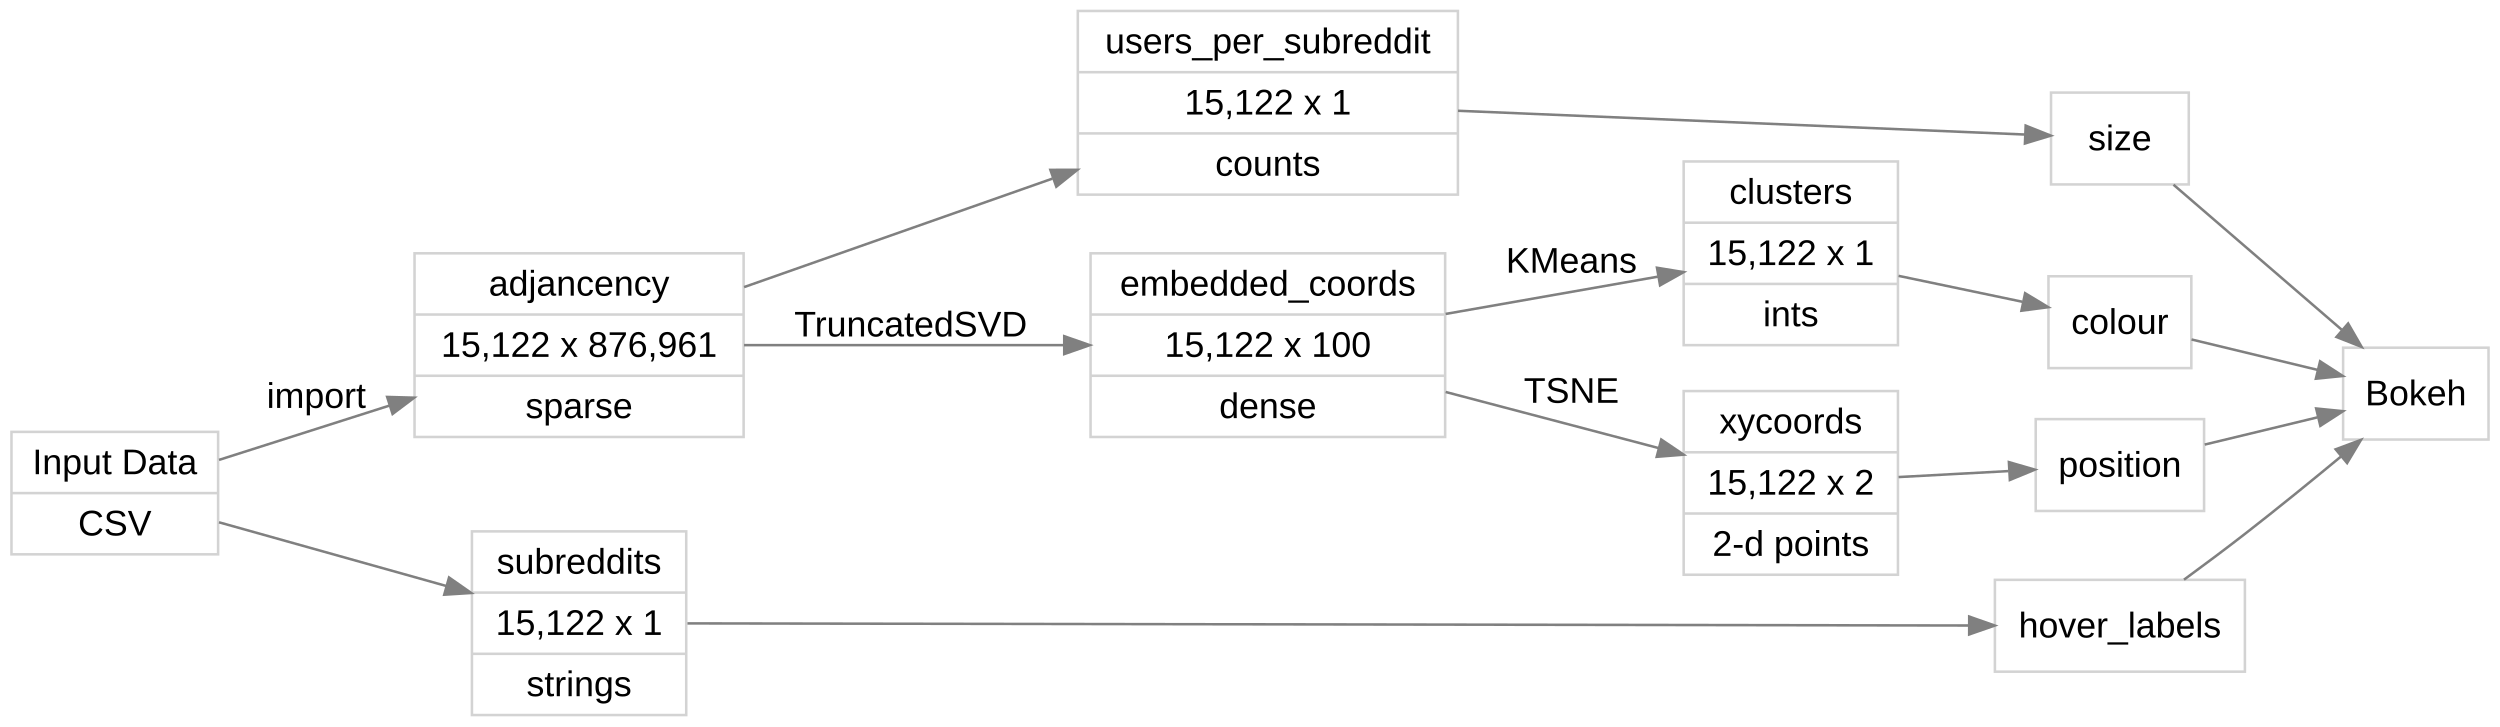
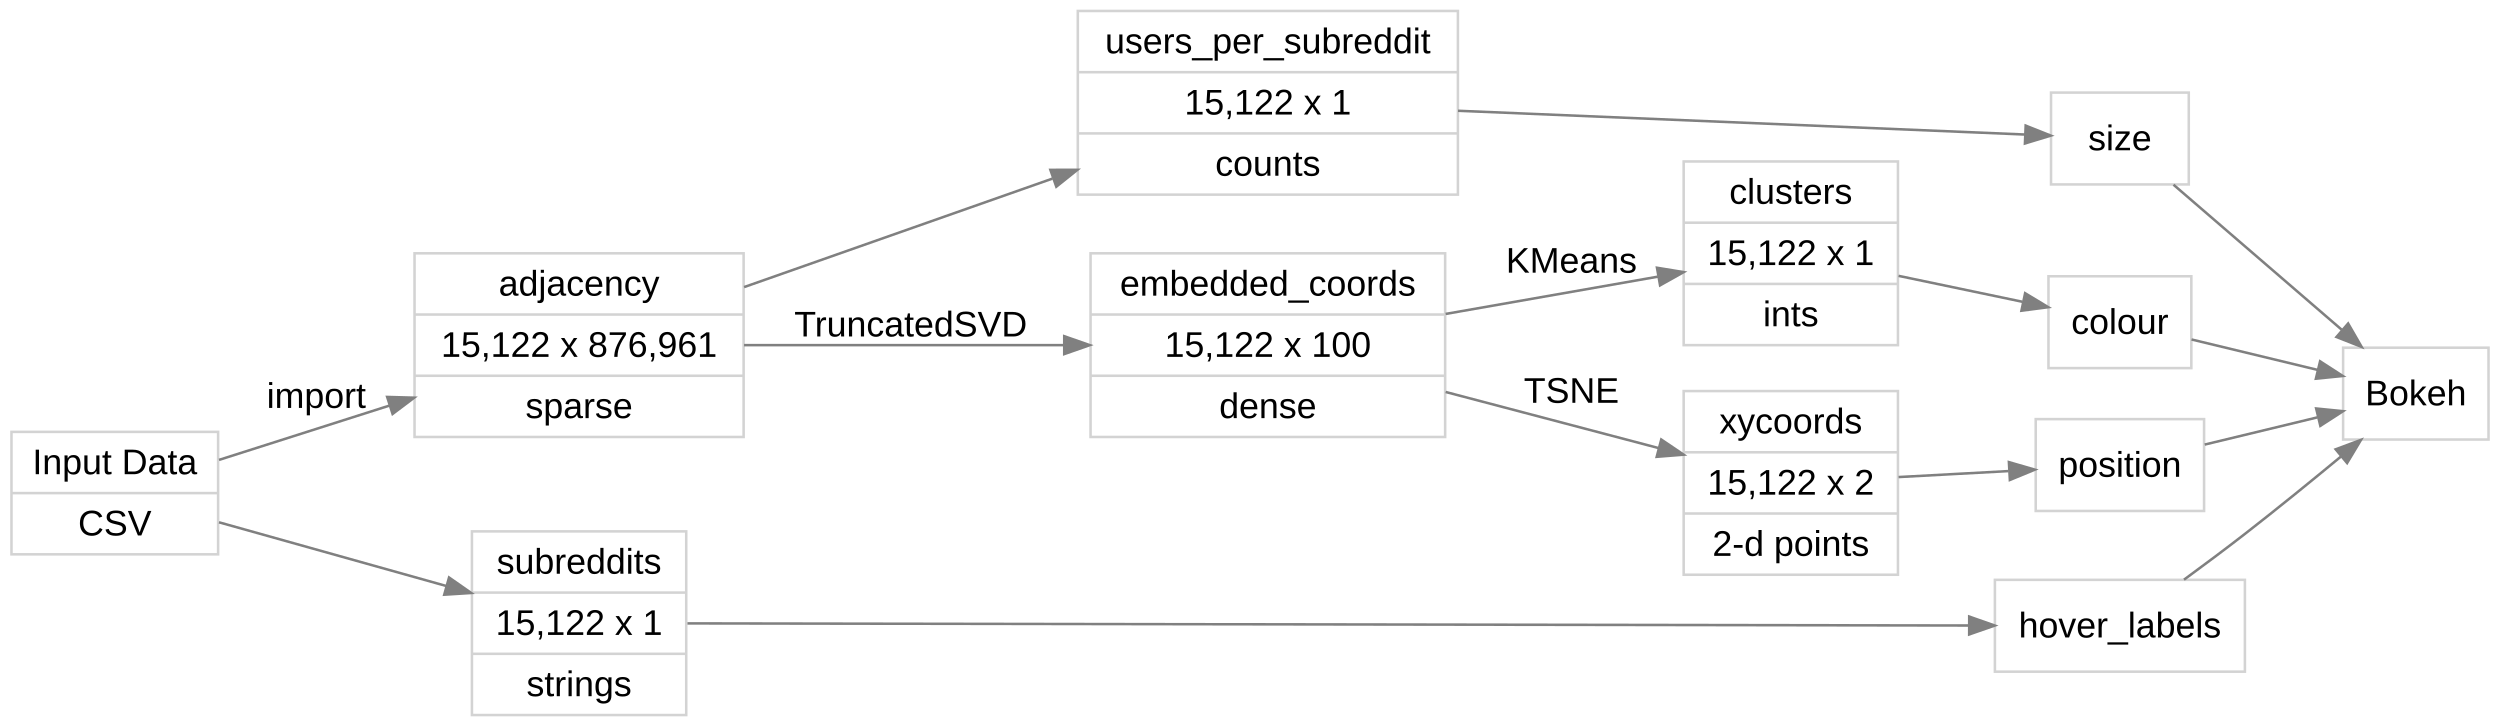
<svg xmlns="http://www.w3.org/2000/svg" width="792pt" height="230pt" viewBox="0.00 0.00 792.00 229.52">
  <g id="graph1" class="graph" transform="scale(0.808163 0.808163) rotate(0) translate(4 280)">
    <polygon fill="white" stroke="white" points="-4,5 -4,-280 977,-280 977,5 -4,5" />
    <g id="node1" class="node">
      <polygon fill="none" stroke="lightgrey" points="0.5,-63 0.5,-111 81.5,-111 81.5,-63 0.5,-63" />
      <text text-anchor="middle" x="41" y="-94.4" font-family="Arial" font-size="14.00">Input Data</text>
      <polyline fill="none" stroke="lightgrey" points="0.5,-87 81.5,-87 " />
      <text text-anchor="middle" x="41" y="-70.4" font-family="Arial" font-size="14.00">CSV</text>
    </g>
    <g id="node2" class="node">
      <polygon fill="none" stroke="lightgrey" points="158.5,-109 158.5,-181 287.5,-181 287.5,-109 158.5,-109" />
-       <text text-anchor="middle" x="223" y="-164.4" font-family="Arial" font-size="14.00">adjancency</text>
+       <text text-anchor="middle" x="223" y="-164.4" font-family="Arial" font-size="14.00">adjacency</text>
      <polyline fill="none" stroke="lightgrey" points="158.5,-157 287.5,-157 " />
      <text text-anchor="middle" x="223" y="-140.4" font-family="Arial" font-size="14.00">15,122 x 876,961</text>
      <polyline fill="none" stroke="lightgrey" points="158.5,-133 287.5,-133 " />
      <text text-anchor="middle" x="223" y="-116.4" font-family="Arial" font-size="14.00">sparse</text>
    </g>
    <g id="edge2" class="edge">
      <path fill="none" stroke="grey" d="M81.844,-100.016C101.561,-106.3 125.845,-114.039 148.679,-121.315" />
      <polygon fill="grey" stroke="grey" points="147.768,-124.698 158.358,-124.4 149.893,-118.029 147.768,-124.698" />
      <text text-anchor="middle" x="120" y="-120.4" font-family="Arial" font-size="14.00">import</text>
    </g>
    <g id="node4" class="node">
      <polygon fill="none" stroke="lightgrey" points="181,-0 181,-72 265,-72 265,-0 181,-0" />
      <text text-anchor="middle" x="223" y="-55.4" font-family="Arial" font-size="14.00">subreddits</text>
      <polyline fill="none" stroke="lightgrey" points="181,-48 265,-48 " />
      <text text-anchor="middle" x="223" y="-31.4" font-family="Arial" font-size="14.00">15,122 x 1</text>
      <polyline fill="none" stroke="lightgrey" points="181,-24 265,-24 " />
      <text text-anchor="middle" x="223" y="-7.4" font-family="Arial" font-size="14.00">strings</text>
    </g>
    <g id="edge4" class="edge">
      <path fill="none" stroke="grey" d="M81.844,-75.555C108.188,-68.172 142.688,-58.505 170.985,-50.576" />
      <polygon fill="grey" stroke="grey" points="172.027,-53.919 180.712,-47.85 170.138,-47.178 172.027,-53.919" />
    </g>
    <g id="node6" class="node">
      <polygon fill="none" stroke="lightgrey" points="418.5,-204 418.5,-276 567.5,-276 567.5,-204 418.5,-204" />
      <text text-anchor="middle" x="493" y="-259.4" font-family="Arial" font-size="14.00">users_per_subreddit</text>
      <polyline fill="none" stroke="lightgrey" points="418.5,-252 567.5,-252 " />
      <text text-anchor="middle" x="493" y="-235.4" font-family="Arial" font-size="14.00">15,122 x 1</text>
      <polyline fill="none" stroke="lightgrey" points="418.5,-228 567.5,-228 " />
      <text text-anchor="middle" x="493" y="-211.4" font-family="Arial" font-size="14.00">counts</text>
    </g>
    <g id="edge6" class="edge">
      <path fill="none" stroke="grey" d="M287.672,-167.755C323.915,-180.507 369.54,-196.561 408.573,-210.294" />
      <polygon fill="grey" stroke="grey" points="407.75,-213.715 418.344,-213.732 410.073,-207.112 407.75,-213.715" />
    </g>
    <g id="node9" class="node">
      <polygon fill="none" stroke="lightgrey" points="423.5,-109 423.5,-181 562.5,-181 562.5,-109 423.5,-109" />
      <text text-anchor="middle" x="493" y="-164.4" font-family="Arial" font-size="14.00">embedded_coords</text>
      <polyline fill="none" stroke="lightgrey" points="423.5,-157 562.5,-157 " />
      <text text-anchor="middle" x="493" y="-140.4" font-family="Arial" font-size="14.00">15,122 x 100</text>
      <polyline fill="none" stroke="lightgrey" points="423.5,-133 562.5,-133 " />
      <text text-anchor="middle" x="493" y="-116.4" font-family="Arial" font-size="14.00">dense</text>
    </g>
    <g id="edge9" class="edge">
      <path fill="none" stroke="grey" d="M287.672,-145C325.273,-145 372.974,-145 412.933,-145" />
      <polygon fill="grey" stroke="grey" points="413.18,-148.5 423.18,-145 413.18,-141.5 413.18,-148.5" />
      <text text-anchor="middle" x="353" y="-148.4" font-family="Arial" font-size="14.00">TruncatedSVD</text>
    </g>
    <g id="node24" class="node">
      <polygon fill="none" stroke="lightgrey" points="778,-17 778,-53 876,-53 876,-17 778,-17" />
      <text text-anchor="middle" x="827" y="-30.4" font-family="Arial" font-size="14.00">hover_labels</text>
    </g>
    <g id="edge25" class="edge">
      <path fill="none" stroke="grey" d="M265.472,-35.93C371.144,-35.755 646.106,-35.3 767.694,-35.098" />
      <polygon fill="grey" stroke="grey" points="767.932,-38.598 777.926,-35.081 767.92,-31.598 767.932,-38.598" />
    </g>
    <g id="node17" class="node">
      <polygon fill="none" stroke="lightgrey" points="800,-208 800,-244 854,-244 854,-208 800,-208" />
      <text text-anchor="middle" x="827" y="-221.4" font-family="Arial" font-size="14.00">size</text>
    </g>
    <g id="edge16" class="edge">
      <path fill="none" stroke="grey" d="M567.54,-236.876C636.574,-233.982 736.388,-229.798 789.858,-227.557" />
      <polygon fill="grey" stroke="grey" points="790.067,-231.051 799.911,-227.135 789.773,-224.057 790.067,-231.051" />
    </g>
    <g id="node12" class="node">
      <polygon fill="none" stroke="lightgrey" points="656,-145 656,-217 740,-217 740,-145 656,-145" />
      <text text-anchor="middle" x="698" y="-200.4" font-family="Arial" font-size="14.00">clusters</text>
      <polyline fill="none" stroke="lightgrey" points="656,-193 740,-193 " />
      <text text-anchor="middle" x="698" y="-176.4" font-family="Arial" font-size="14.00">15,122 x 1</text>
      <polyline fill="none" stroke="lightgrey" points="656,-169 740,-169 " />
      <text text-anchor="middle" x="698" y="-152.4" font-family="Arial" font-size="14.00">ints</text>
    </g>
    <g id="edge12" class="edge">
      <path fill="none" stroke="grey" d="M562.69,-157.238C589.929,-162.022 620.623,-167.412 645.884,-171.848" />
      <polygon fill="grey" stroke="grey" points="645.537,-175.341 655.992,-173.623 646.748,-168.446 645.537,-175.341" />
      <text text-anchor="middle" x="612" y="-173.4" font-family="Arial" font-size="14.00">KMeans</text>
    </g>
    <g id="node14" class="node">
      <polygon fill="none" stroke="lightgrey" points="656,-55 656,-127 740,-127 740,-55 656,-55" />
      <text text-anchor="middle" x="698" y="-110.4" font-family="Arial" font-size="14.00">xycoords</text>
      <polyline fill="none" stroke="lightgrey" points="656,-103 740,-103 " />
      <text text-anchor="middle" x="698" y="-86.4" font-family="Arial" font-size="14.00">15,122 x 2</text>
      <polyline fill="none" stroke="lightgrey" points="656,-79 740,-79 " />
      <text text-anchor="middle" x="698" y="-62.4" font-family="Arial" font-size="14.00">2-d points</text>
    </g>
    <g id="edge14" class="edge">
      <path fill="none" stroke="grey" d="M562.69,-126.643C590.05,-119.436 620.896,-111.31 646.22,-104.64" />
      <polygon fill="grey" stroke="grey" points="647.213,-107.997 655.992,-102.066 645.43,-101.228 647.213,-107.997" />
      <text text-anchor="middle" x="612" y="-122.4" font-family="Arial" font-size="14.00">TSNE</text>
    </g>
    <g id="node22" class="node">
      <polygon fill="none" stroke="lightgrey" points="799,-136 799,-172 855,-172 855,-136 799,-136" />
      <text text-anchor="middle" x="827" y="-149.4" font-family="Arial" font-size="14.00">colour</text>
    </g>
    <g id="edge22" class="edge">
      <path fill="none" stroke="grey" d="M740.239,-172.159C755.882,-168.885 773.514,-165.195 788.779,-162" />
      <polygon fill="grey" stroke="grey" points="789.844,-165.353 798.914,-159.878 788.41,-158.501 789.844,-165.353" />
    </g>
    <g id="node20" class="node">
      <polygon fill="none" stroke="lightgrey" points="794,-80 794,-116 860,-116 860,-80 794,-80" />
      <text text-anchor="middle" x="827" y="-93.4" font-family="Arial" font-size="14.00">position</text>
    </g>
    <g id="edge19" class="edge">
      <path fill="none" stroke="grey" d="M740.239,-93.292C754.058,-94.042 769.431,-94.876 783.352,-95.632" />
      <polygon fill="grey" stroke="grey" points="783.489,-99.144 793.664,-96.191 783.868,-92.154 783.489,-99.144" />
    </g>
    <g id="node18" class="node">
      <polygon fill="none" stroke="lightgrey" points="914.5,-108 914.5,-144 971.5,-144 971.5,-108 914.5,-108" />
      <text text-anchor="middle" x="943" y="-121.4" font-family="Arial" font-size="14.00">Bokeh</text>
    </g>
    <g id="edge17" class="edge">
      <path fill="none" stroke="grey" d="M848.007,-207.891C866.451,-191.991 893.461,-168.706 913.969,-151.026" />
      <polygon fill="grey" stroke="grey" points="916.469,-153.493 921.758,-144.312 911.898,-148.191 916.469,-153.493" />
    </g>
    <g id="edge20" class="edge">
      <path fill="none" stroke="grey" d="M860.241,-106.024C874.032,-109.353 890.123,-113.237 904.43,-116.69" />
      <polygon fill="grey" stroke="grey" points="903.933,-120.17 914.475,-119.115 905.575,-113.366 903.933,-120.17" />
    </g>
    <g id="edge23" class="edge">
      <path fill="none" stroke="grey" d="M855.08,-147.222C869.962,-143.63 888.462,-139.164 904.647,-135.258" />
      <polygon fill="grey" stroke="grey" points="905.473,-138.659 914.372,-132.91 903.83,-131.854 905.473,-138.659" />
    </g>
    <g id="edge26" class="edge">
      <path fill="none" stroke="grey" d="M852.121,-53.058C859.846,-58.717 868.331,-65.042 876,-71 888.553,-80.752 902.153,-91.82 913.799,-101.457" />
      <polygon fill="grey" stroke="grey" points="911.585,-104.168 921.513,-107.867 916.059,-98.784 911.585,-104.168" />
    </g>
  </g>
</svg>
